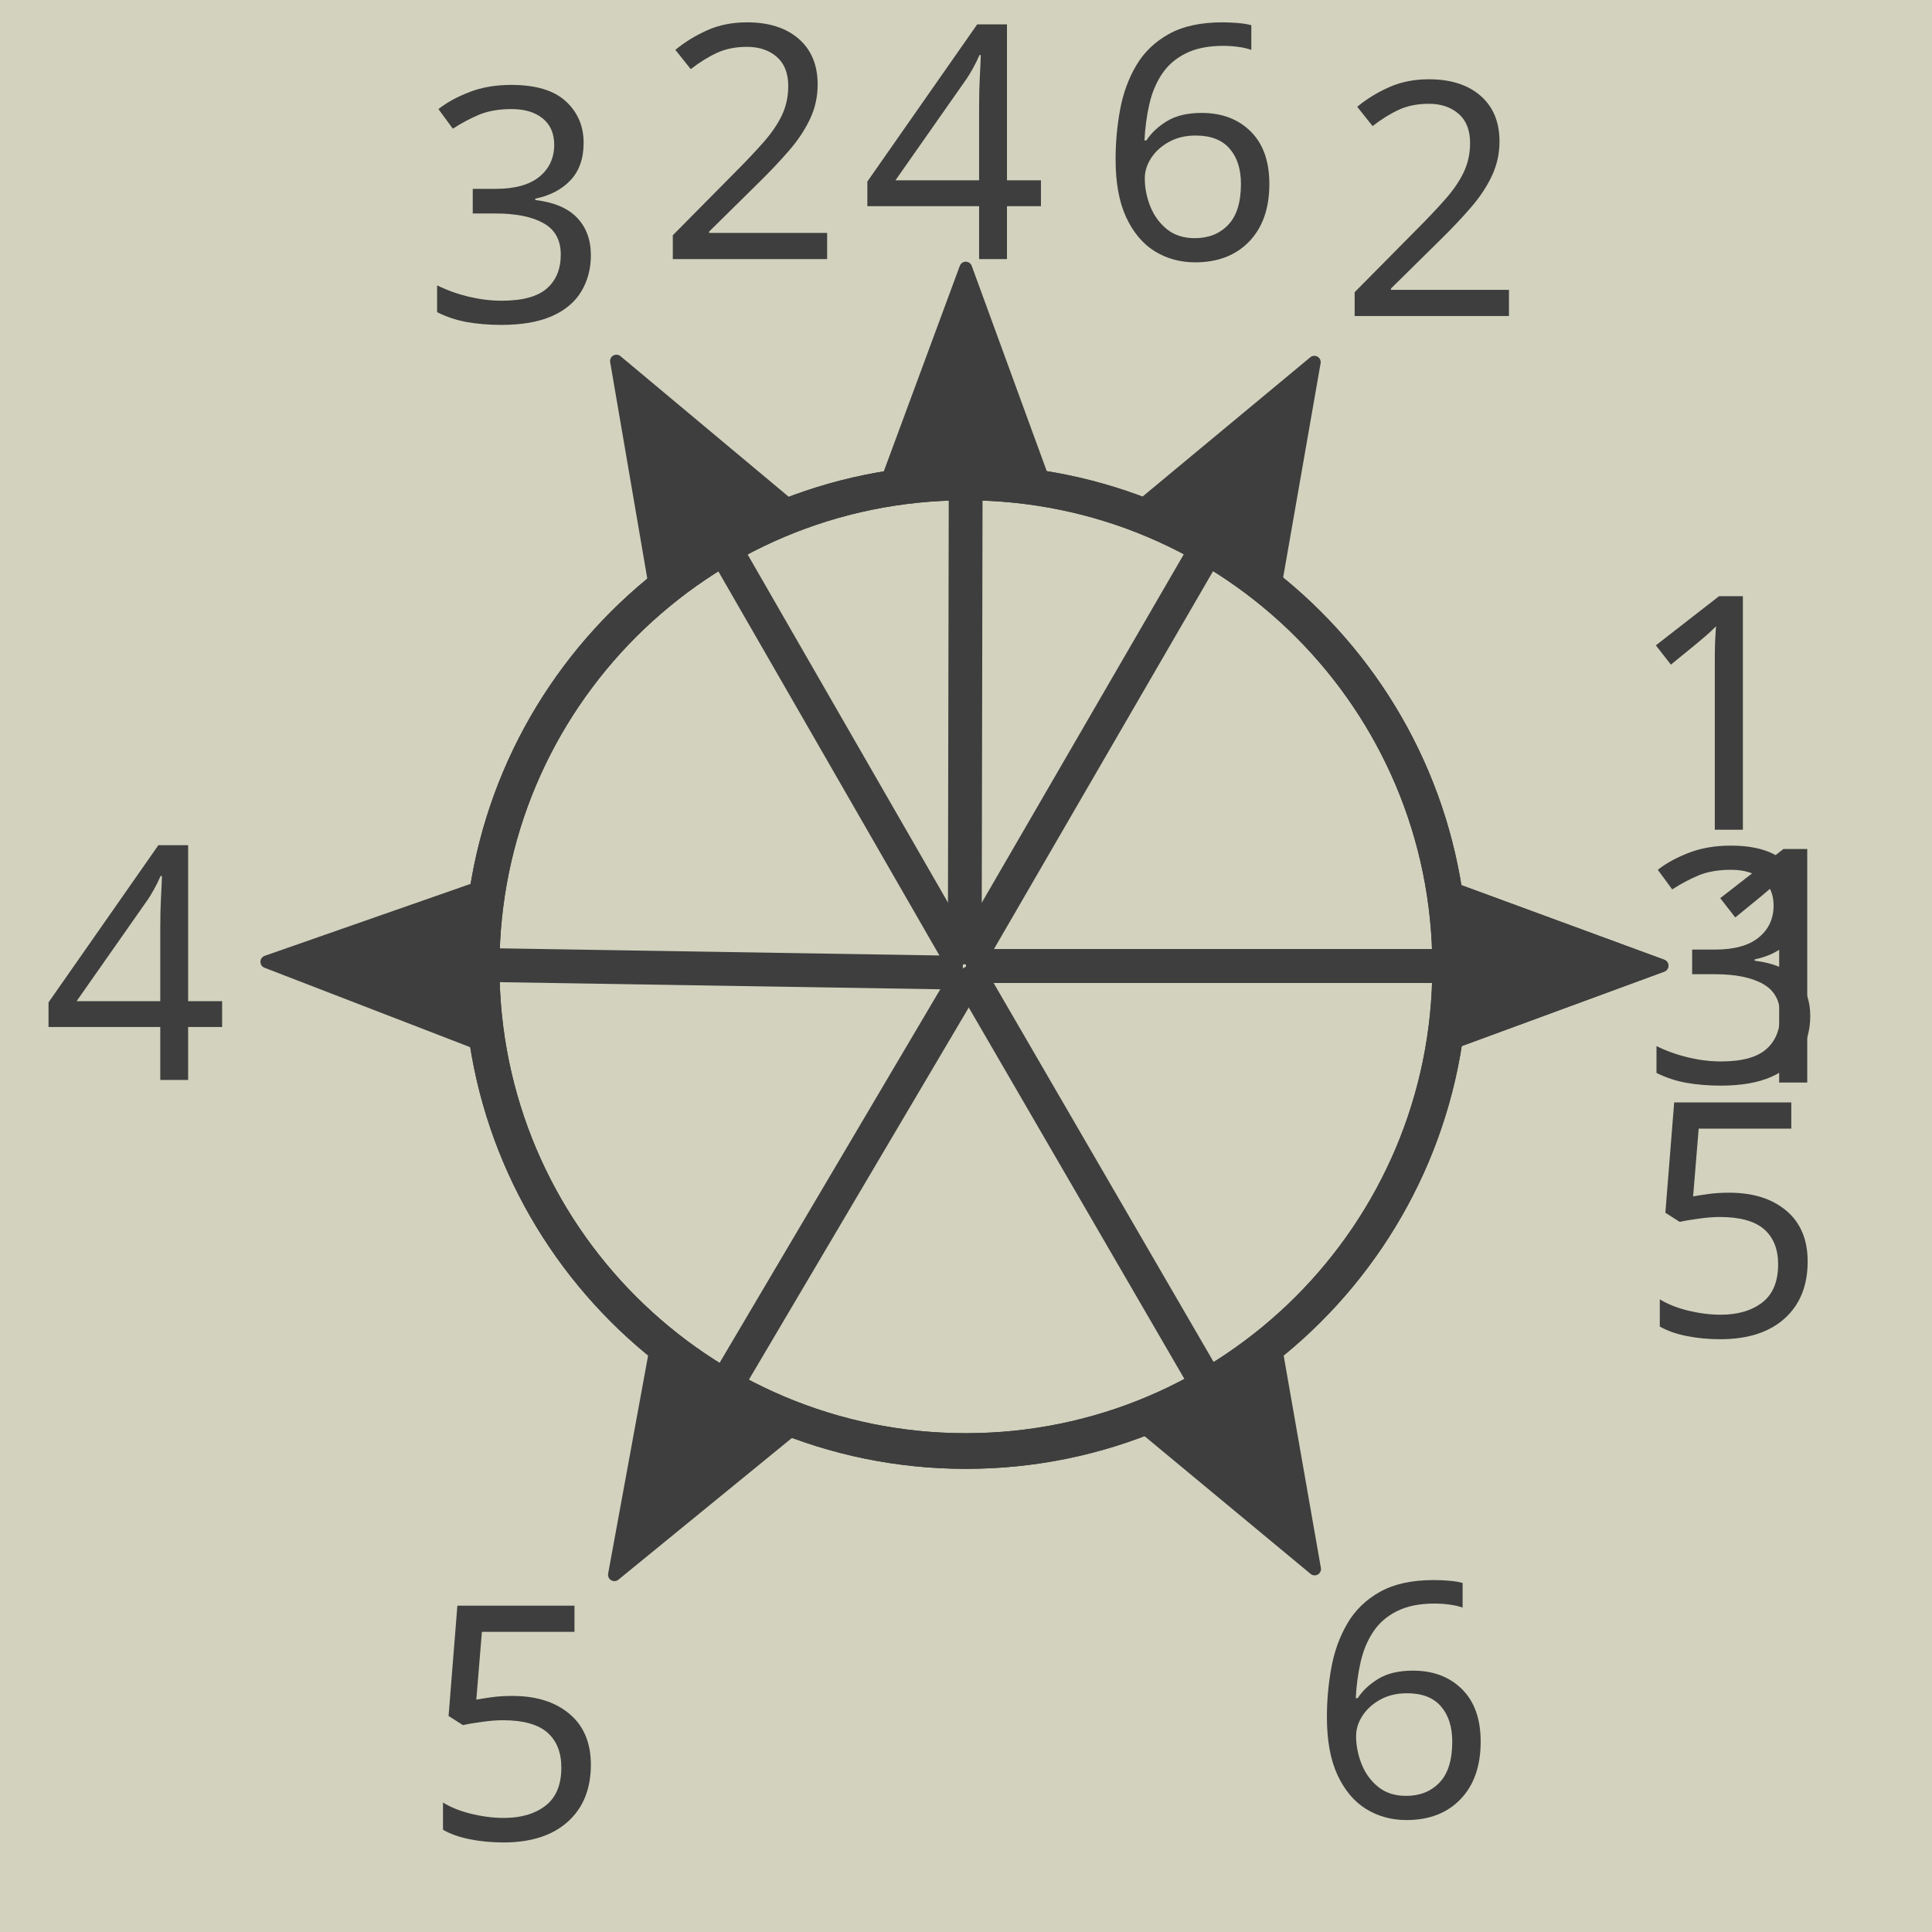
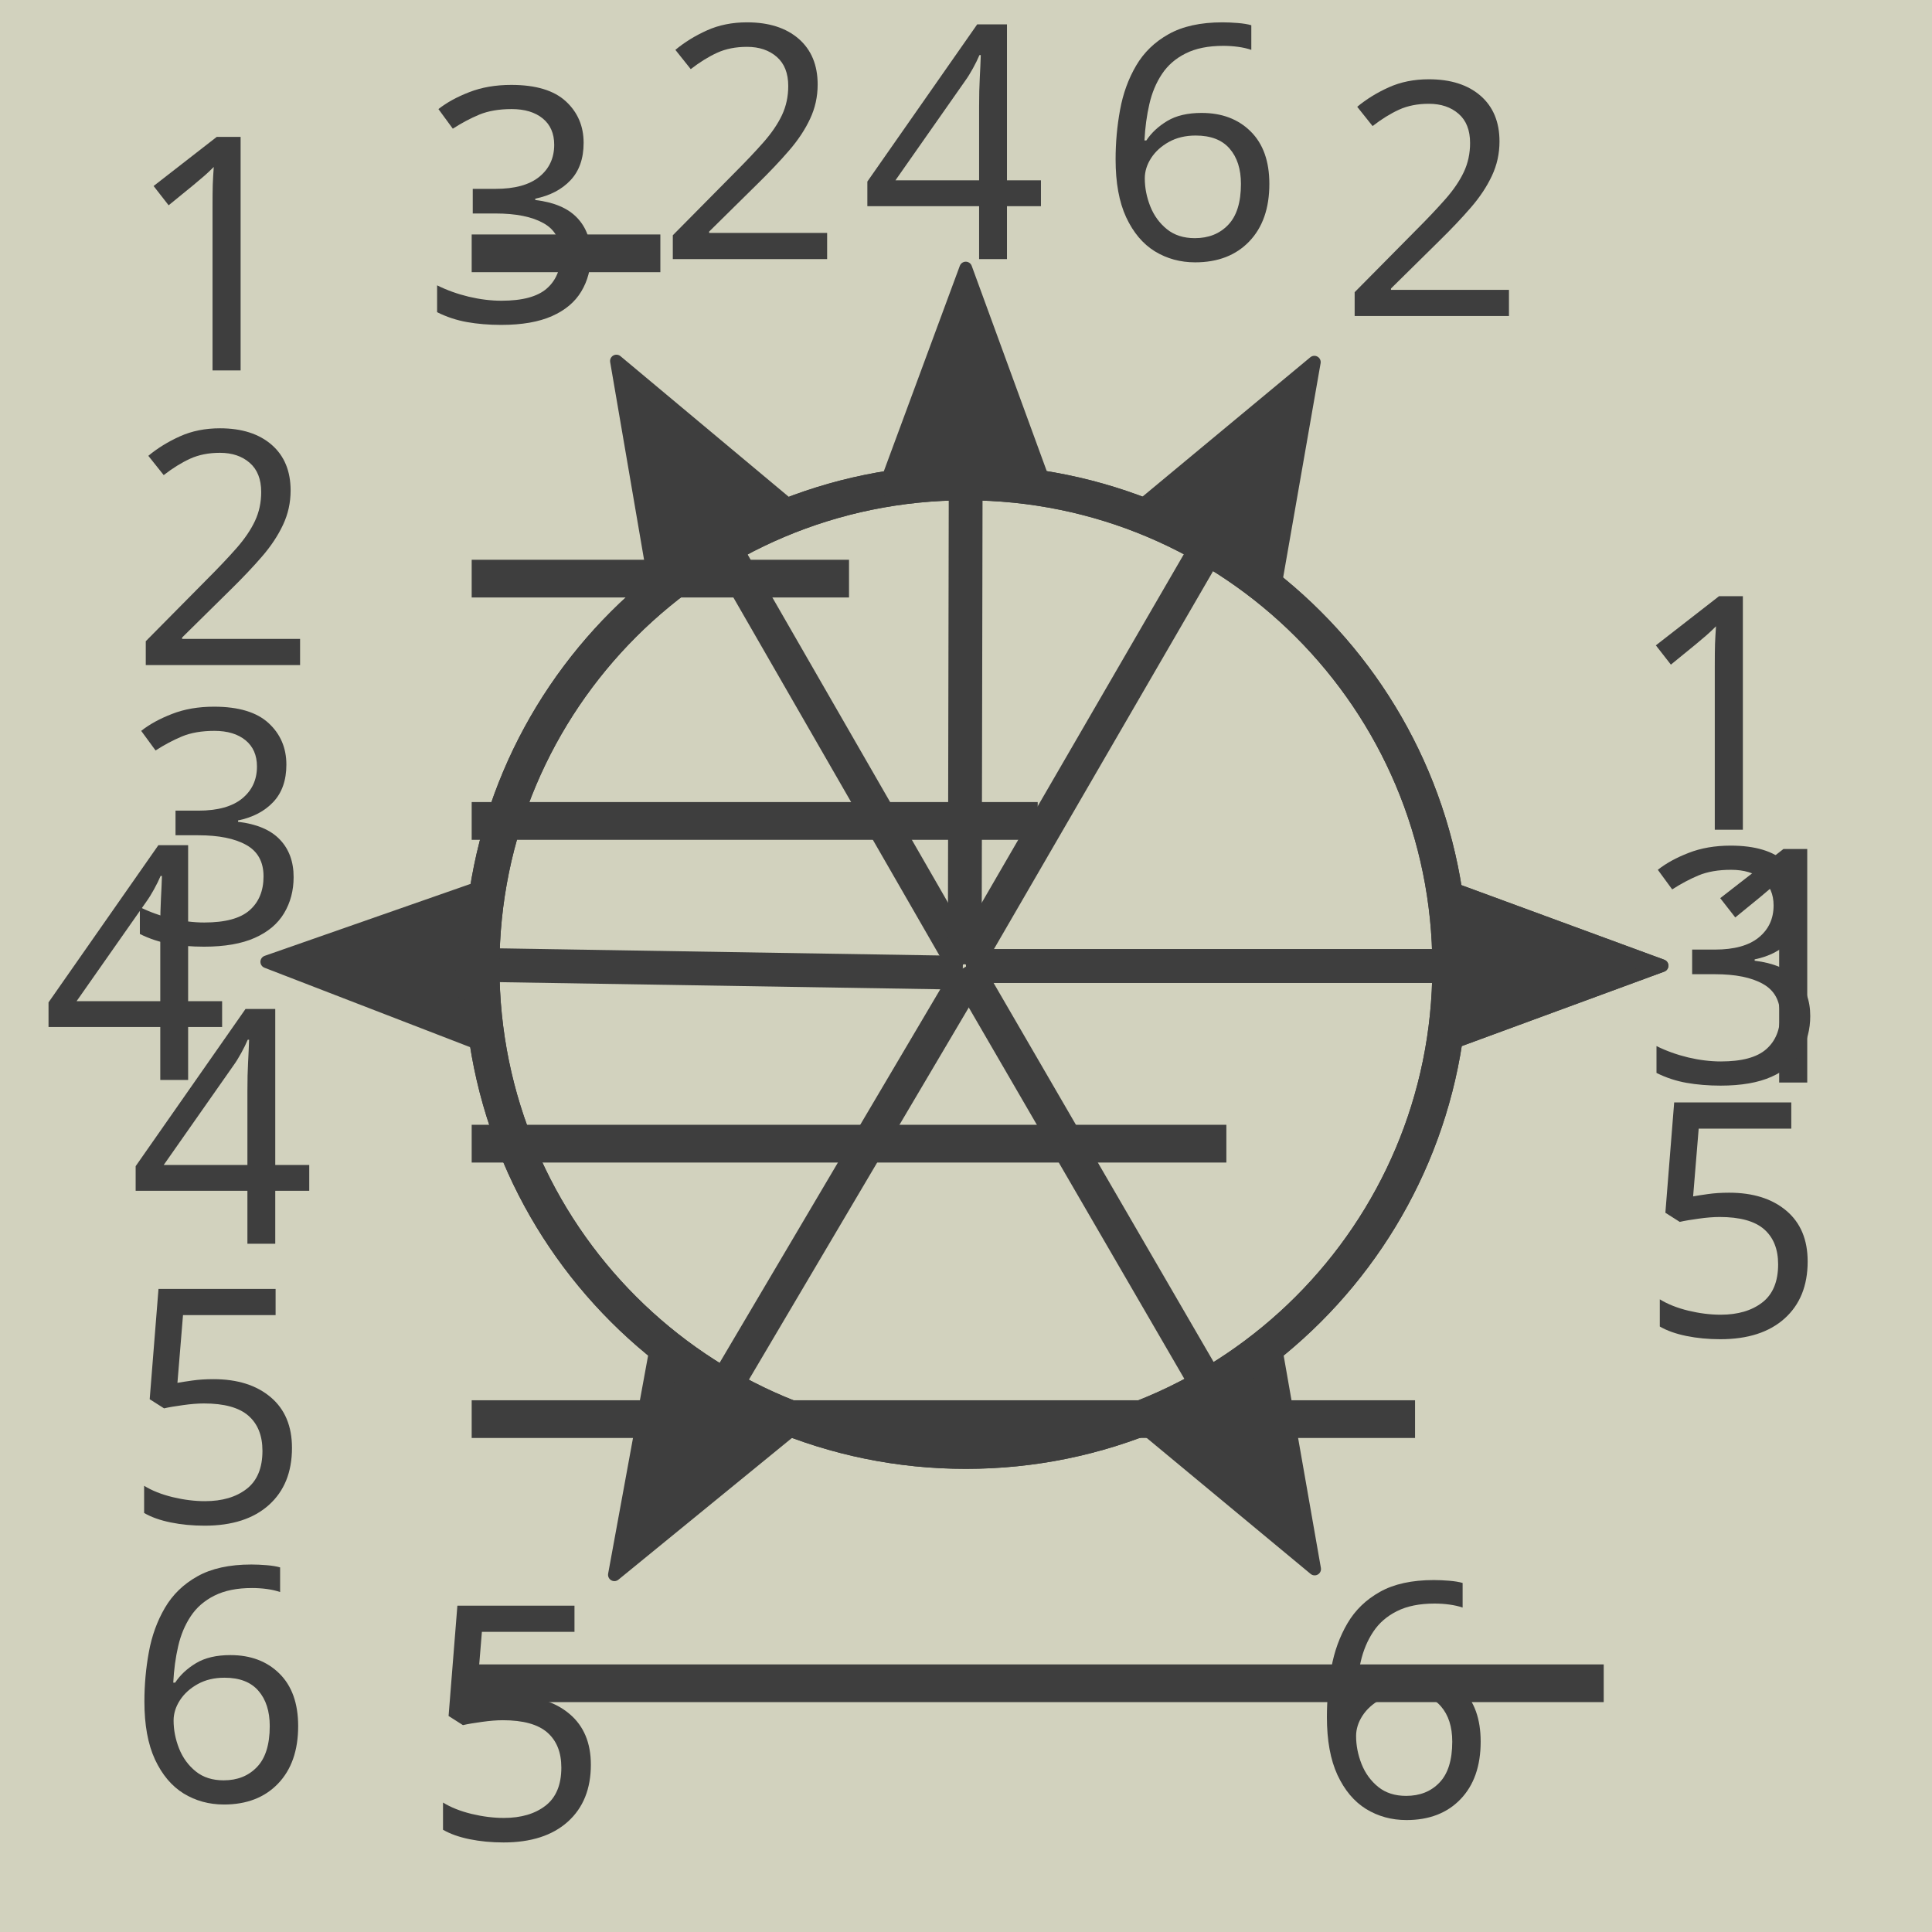
<svg xmlns="http://www.w3.org/2000/svg" width="1024" height="1024" viewBox="0 0 270.933 270.933" version="1.1" id="svg8">
  <defs id="defs2">
    <marker style="overflow:visible;" id="marker1011" refX="0.0" refY="0.0" orient="auto">
      <path transform="scale(0.6) rotate(180) translate(0,0)" d="M 8.719,4.034 L -2.207,0.016 L 8.719,-4.002 C 6.973,-1.63 6.983,1.616 8.719,4.034 z " style="fill-rule:evenodd;stroke-width:0.625;stroke-linejoin:round;stroke:#3e3e3e;stroke-opacity:1;fill:#3e3e3e;fill-opacity:1" id="path1009" />
    </marker>
    <marker style="overflow:visible" id="marker2369" refX="0" refY="0" orient="auto">
      <path transform="scale(-0.6)" d="M 8.719,4.034 -2.207,0.016 8.719,-4.002 c -1.745,2.372 -1.735,5.617 -6e-7,8.035 z" style="fill:#3e3e3e;fill-opacity:1;fill-rule:evenodd;stroke:#3e3e3e;stroke-width:0.625;stroke-linejoin:round;stroke-opacity:1" id="path2367" />
    </marker>
    <marker style="overflow:visible" id="marker2275" refX="0" refY="0" orient="auto">
      <path transform="scale(-0.6)" d="M 8.719,4.034 -2.207,0.016 8.719,-4.002 c -1.745,2.372 -1.735,5.617 -6e-7,8.035 z" style="fill:#3e3e3e;fill-opacity:1;fill-rule:evenodd;stroke:#3e3e3e;stroke-width:0.625;stroke-linejoin:round;stroke-opacity:1" id="path2273" />
    </marker>
    <marker style="overflow:visible" id="marker2187" refX="0" refY="0" orient="auto">
      <path transform="scale(-0.6)" d="M 8.719,4.034 -2.207,0.016 8.719,-4.002 c -1.745,2.372 -1.735,5.617 -6e-7,8.035 z" style="fill:#3e3e3e;fill-opacity:1;fill-rule:evenodd;stroke:#3e3e3e;stroke-width:0.625;stroke-linejoin:round;stroke-opacity:1" id="path2185" />
    </marker>
    <marker style="overflow:visible" id="marker2105" refX="0" refY="0" orient="auto">
      <path transform="scale(-0.6)" d="M 8.719,4.034 -2.207,0.016 8.719,-4.002 c -1.745,2.372 -1.735,5.617 -6e-7,8.035 z" style="fill:#3e3e3e;fill-opacity:1;fill-rule:evenodd;stroke:#3e3e3e;stroke-width:0.625;stroke-linejoin:round;stroke-opacity:1" id="path2103" />
    </marker>
    <marker style="overflow:visible" id="marker2029" refX="0" refY="0" orient="auto">
      <path transform="scale(-0.6)" d="M 8.719,4.034 -2.207,0.016 8.719,-4.002 c -1.745,2.372 -1.735,5.617 -6e-7,8.035 z" style="fill:#3e3e3e;fill-opacity:1;fill-rule:evenodd;stroke:#3e3e3e;stroke-width:0.625;stroke-linejoin:round;stroke-opacity:1" id="path2027" />
    </marker>
    <marker style="overflow:visible;" id="Arrow2Mend" refX="0.0" refY="0.0" orient="auto">
      <path transform="scale(0.6) rotate(180) translate(0,0)" d="M 8.719,4.034 L -2.207,0.016 L 8.719,-4.002 C 6.973,-1.63 6.983,1.616 8.719,4.034 z " style="fill-rule:evenodd;stroke-width:0.625;stroke-linejoin:round;stroke:#3e3e3e;stroke-opacity:1;fill:#3e3e3e;fill-opacity:1" id="path872" />
    </marker>
    <marker style="overflow:visible;" id="Arrow2Lend" refX="0.0" refY="0.0" orient="auto">
      <path transform="scale(1.1) rotate(180) translate(1,0)" d="M 8.719,4.034 L -2.207,0.016 L 8.719,-4.002 C 6.973,-1.63 6.983,1.616 8.719,4.034 z " style="fill-rule:evenodd;stroke-width:0.625;stroke-linejoin:round;stroke:#3e3e3e;stroke-opacity:1;fill:#3e3e3e;fill-opacity:1" id="path866" />
    </marker>
    <marker style="overflow:visible;" id="Arrow1Lend" refX="0.0" refY="0.0" orient="auto">
      <path transform="scale(0.8) rotate(180) translate(12.5,0)" style="fill-rule:evenodd;stroke:#3e3e3e;stroke-width:1pt;stroke-opacity:1;fill:#3e3e3e;fill-opacity:1" d="M 0.0,0.0 L 5.0,-5.0 L -12.5,0.0 L 5.0,5.0 L 0.0,0.0 z " id="path848" />
    </marker>
    <marker style="overflow:visible" id="Arrow1Lstart" refX="0.0" refY="0.0" orient="auto">
      <path transform="scale(0.8) translate(12.5,0)" style="fill-rule:evenodd;stroke:#3e3e3e;stroke-width:1pt;stroke-opacity:1;fill:#3e3e3e;fill-opacity:1" d="M 0.0,0.0 L 5.0,-5.0 L -12.5,0.0 L 5.0,5.0 L 0.0,0.0 z " id="path845" />
    </marker>
    <marker style="overflow:visible" id="Arrow2Mend-8" refX="0" refY="0" orient="auto">
      <path transform="scale(-0.6)" d="M 8.719,4.034 -2.207,0.016 8.719,-4.002 c -1.745,2.372 -1.735,5.617 -6e-7,8.035 z" style="fill:#3e3e3e;fill-opacity:1;fill-rule:evenodd;stroke:#3e3e3e;stroke-width:0.625;stroke-linejoin:round;stroke-opacity:1" id="path872-8" />
    </marker>
    <marker style="overflow:visible" id="Arrow2Mend-1" refX="0" refY="0" orient="auto">
      <path transform="scale(-0.6)" d="M 8.719,4.034 -2.207,0.016 8.719,-4.002 c -1.745,2.372 -1.735,5.617 -6e-7,8.035 z" style="fill:#3e3e3e;fill-opacity:1;fill-rule:evenodd;stroke:#3e3e3e;stroke-width:0.625;stroke-linejoin:round;stroke-opacity:1" id="path872-9" />
    </marker>
    <marker style="overflow:visible" id="Arrow2Mend-11" refX="0" refY="0" orient="auto">
      <path transform="scale(-0.6)" d="M 8.719,4.034 -2.207,0.016 8.719,-4.002 c -1.745,2.372 -1.735,5.617 -6e-7,8.035 z" style="fill:#3e3e3e;fill-opacity:1;fill-rule:evenodd;stroke:#3e3e3e;stroke-width:0.625;stroke-linejoin:round;stroke-opacity:1" id="path872-4" />
    </marker>
    <marker style="overflow:visible" id="Arrow2Mend-5" refX="0" refY="0" orient="auto">
      <path transform="scale(-0.6)" d="M 8.719,4.034 -2.207,0.016 8.719,-4.002 c -1.745,2.372 -1.735,5.617 -6e-7,8.035 z" style="fill:#3e3e3e;fill-opacity:1;fill-rule:evenodd;stroke:#3e3e3e;stroke-width:0.625;stroke-linejoin:round;stroke-opacity:1" id="path872-90" />
    </marker>
    <marker style="overflow:visible" id="Arrow2Mend-4" refX="0" refY="0" orient="auto">
      <path transform="scale(-0.6)" d="M 8.719,4.034 -2.207,0.016 8.719,-4.002 c -1.745,2.372 -1.735,5.617 -6e-7,8.035 z" style="fill:#3e3e3e;fill-opacity:1;fill-rule:evenodd;stroke:#3e3e3e;stroke-width:0.625;stroke-linejoin:round;stroke-opacity:1" id="path872-0" />
    </marker>
  </defs>
  <g id="layer3">
    <rect style="fill:#d2d2be;fill-opacity:1;stroke:none;stroke-width:4.079;stroke-linecap:round;stroke-linejoin:round" id="rect835" width="270.933" height="270.933" x="1.110223e-16" y="-1.110223e-16" />
  </g>
  <g id="layer1" style="display:inline">
    <circle style="fill:none;stroke:#3e3e3e;stroke-width:5;stroke-linecap:round;stroke-linejoin:round;stroke-miterlimit:4;stroke-dasharray:none;stroke-opacity:1" id="path833" cx="135.453" cy="135.572" r="67.912" />
    <path style="fill:none;stroke:#3e3e3e;stroke-width:4.739;stroke-linecap:butt;stroke-linejoin:miter;stroke-miterlimit:4;stroke-dasharray:none;stroke-opacity:1;marker-end:url(#Arrow2Mend-5)" d="m 135.316,135.637 c 15.285,26.331 30.57,52.661 45.854,78.991" id="path841-93" />
    <path style="fill:none;stroke:#3e3e3e;stroke-width:4.739;stroke-linecap:butt;stroke-linejoin:miter;stroke-miterlimit:4;stroke-dasharray:none;stroke-opacity:1;marker-end:url(#Arrow2Mend-11)" d="m 135.767,136.775 c -15.486,26.213 -30.972,52.426 -46.457,78.638" id="path841-9" />
    <path style="fill:none;stroke:#3e3e3e;stroke-width:4.739;stroke-linecap:butt;stroke-linejoin:miter;stroke-miterlimit:4;stroke-dasharray:none;stroke-opacity:1;marker-end:url(#Arrow2Mend-4)" d="m 135.009,136.413 c -30.442,-0.492 -60.883,-0.984 -91.324,-1.476" id="path841-75" />
    <path style="fill:none;stroke:#3e3e3e;stroke-width:4.739;stroke-linecap:butt;stroke-linejoin:miter;stroke-miterlimit:4;stroke-dasharray:none;stroke-opacity:1;marker-end:url(#Arrow2Mend-1)" d="M 135.172,135.205 C 119.985,108.818 104.798,82.431 89.612,56.044" id="path841-3" />
    <path style="fill:none;stroke:#3e3e3e;stroke-width:4.739;stroke-linecap:butt;stroke-linejoin:miter;stroke-miterlimit:4;stroke-dasharray:none;stroke-opacity:1;marker-end:url(#Arrow2Mend-8)" d="M 135.395,135.251 C 150.667,108.913 165.938,82.575 181.21,56.237" id="path841-7" />
    <path style="fill:none;stroke:#3e3e3e;stroke-width:4.739;stroke-linecap:butt;stroke-linejoin:miter;stroke-miterlimit:4;stroke-dasharray:none;stroke-opacity:1;marker-end:url(#marker1011)" d="m 135.467,135.467 c 30.446,0 60.891,0 91.336,0" id="path841" />
    <text xml:space="preserve" style="font-style:normal;font-weight:normal;font-size:10.583px;line-height:1.25;font-family:sans-serif;fill:#3e3e3e;fill-opacity:1;stroke:none;stroke-width:0.265" x="183.564" y="254.778" id="text1255-4-4">
      <tspan id="tspan1253-0-05" x="183.564" y="254.778" style="font-style:normal;font-variant:normal;font-weight:normal;font-stretch:normal;font-size:45.861px;font-family:MuseoModerno;-inkscape-font-specification:MuseoModerno;fill:#3e3e3e;fill-opacity:1;stroke-width:0.265">6</tspan>
    </text>
    <text xml:space="preserve" style="font-style:normal;font-weight:normal;font-size:10.583px;line-height:1.25;font-family:sans-serif;fill:#3e3e3e;fill-opacity:1;stroke:none;stroke-width:0.265" x="59.233" y="257.919" id="text1255-4-68">
      <tspan id="tspan1253-0-5" x="59.233" y="257.919" style="font-style:normal;font-variant:normal;font-weight:normal;font-stretch:normal;font-size:45.861px;font-family:MuseoModerno;-inkscape-font-specification:MuseoModerno;fill:#3e3e3e;fill-opacity:1;stroke-width:0.265">5</tspan>
    </text>
    <text xml:space="preserve" style="font-style:normal;font-weight:normal;font-size:10.583px;line-height:1.25;font-family:sans-serif;fill:#3e3e3e;fill-opacity:1;stroke:none;stroke-width:0.265" x="5.834" y="151.444" id="text1255-4">
      <tspan id="tspan1253-0" x="5.834" y="151.444" style="font-style:normal;font-variant:normal;font-weight:normal;font-stretch:normal;font-size:45.861px;font-family:MuseoModerno;-inkscape-font-specification:MuseoModerno;fill:#3e3e3e;fill-opacity:1;stroke-width:0.265">4</tspan>
    </text>
    <text xml:space="preserve" style="font-style:normal;font-weight:normal;font-size:10.583px;line-height:1.25;font-family:sans-serif;fill:#3e3e3e;fill-opacity:1;stroke:none;stroke-width:0.265" x="59.233" y="45.107" id="text1255-4-3">
      <tspan id="tspan1253-0-7" x="59.233" y="45.107" style="font-style:normal;font-variant:normal;font-weight:normal;font-stretch:normal;font-size:45.861px;font-family:MuseoModerno;-inkscape-font-specification:MuseoModerno;fill:#3e3e3e;fill-opacity:1;stroke-width:0.265">3</tspan>
    </text>
    <text xml:space="preserve" style="font-style:normal;font-weight:normal;font-size:10.583px;line-height:1.25;font-family:sans-serif;fill:#3e3e3e;fill-opacity:1;stroke:none;stroke-width:0.265" x="187.764" y="44.322" id="text1255-4-6">
      <tspan id="tspan1253-0-0" x="187.764" y="44.322" style="font-style:normal;font-variant:normal;font-weight:normal;font-stretch:normal;font-size:45.861px;font-family:MuseoModerno;-inkscape-font-specification:MuseoModerno;fill:#3e3e3e;fill-opacity:1;stroke-width:0.265">2</tspan>
    </text>
    <text xml:space="preserve" style="font-style:normal;font-weight:normal;font-size:10.583px;line-height:1.25;font-family:sans-serif;fill:#3e3e3e;fill-opacity:1;stroke:none;stroke-width:0.265" x="237.156" y="151.816" id="text1255">
      <tspan id="tspan1253" x="237.156" y="151.816" style="font-style:normal;font-variant:normal;font-weight:normal;font-stretch:normal;font-size:45.861px;font-family:MuseoModerno;-inkscape-font-specification:MuseoModerno;fill:#3e3e3e;fill-opacity:1;stroke-width:0.265">1</tspan>
    </text>
  </g>
  <g id="g2013" style="display:inline">
    <circle style="fill:none;stroke:#3e3e3e;stroke-width:5;stroke-linecap:round;stroke-linejoin:round;stroke-miterlimit:4;stroke-dasharray:none;stroke-opacity:1" id="circle1975" cx="135.453" cy="135.572" r="67.912" />
    <path style="fill:none;stroke:#3e3e3e;stroke-width:4.739;stroke-linecap:butt;stroke-linejoin:miter;stroke-miterlimit:4;stroke-dasharray:none;stroke-opacity:1;marker-end:url(#marker2029)" d="m 135.29,135.198 c 0.059,-30.445 0.118,-60.891 0.177,-91.336" id="path1985" />
    <path style="fill:none;stroke:#3e3e3e;stroke-width:4.739;stroke-linecap:butt;stroke-linejoin:miter;stroke-miterlimit:4;stroke-dasharray:none;stroke-opacity:1;marker-end:url(#Arrow2Mend)" d="m 135.467,135.467 c 30.446,0 60.891,0 91.336,0" id="path1987" />
    <text xml:space="preserve" style="font-style:normal;font-weight:normal;font-size:10.583px;line-height:1.25;font-family:sans-serif;fill:#3e3e3e;fill-opacity:1;stroke:none;stroke-width:0.265" x="153.931" y="36.336" id="text1991">
      <tspan id="tspan1989" x="153.931" y="36.336" style="font-style:normal;font-variant:normal;font-weight:normal;font-stretch:normal;font-size:45.861px;font-family:MuseoModerno;-inkscape-font-specification:MuseoModerno;fill:#3e3e3e;fill-opacity:1;stroke-width:0.265">6</tspan>
    </text>
    <text xml:space="preserve" style="font-style:normal;font-weight:normal;font-size:10.583px;line-height:1.25;font-family:sans-serif;text-align:center;text-anchor:middle;fill:#3e3e3e;fill-opacity:1;stroke:none;stroke-width:0.265" x="249.869" y="187.349" id="text1995">
      <tspan id="tspan1993" x="249.869" y="187.349" style="font-style:normal;font-variant:normal;font-weight:normal;font-stretch:normal;font-size:45.861px;font-family:MuseoModerno;-inkscape-font-specification:MuseoModerno;text-align:center;text-anchor:middle;fill:#3e3e3e;fill-opacity:1;stroke-width:0.265">5</tspan>
    </text>
    <text xml:space="preserve" style="font-style:normal;font-weight:normal;font-size:10.583px;line-height:1.25;font-family:sans-serif;fill:#3e3e3e;fill-opacity:1;stroke:none;stroke-width:0.265" x="120.663" y="36.336" id="text1999">
      <tspan id="tspan1997" x="120.663" y="36.336" style="font-style:normal;font-variant:normal;font-weight:normal;font-stretch:normal;font-size:45.861px;font-family:MuseoModerno;-inkscape-font-specification:MuseoModerno;fill:#3e3e3e;fill-opacity:1;stroke-width:0.265">4</tspan>
    </text>
    <text xml:space="preserve" style="font-style:normal;font-weight:normal;font-size:10.583px;line-height:1.25;font-family:sans-serif;text-align:center;text-anchor:middle;fill:#3e3e3e;fill-opacity:1;stroke:none;stroke-width:0.265" x="250.232" y="151.789" id="text2003">
      <tspan id="tspan2001" x="250.232" y="151.789" style="font-style:normal;font-variant:normal;font-weight:normal;font-stretch:normal;font-size:45.861px;font-family:MuseoModerno;-inkscape-font-specification:MuseoModerno;text-align:center;text-anchor:middle;fill:#3e3e3e;fill-opacity:1;stroke-width:0.265">3</tspan>
    </text>
    <text xml:space="preserve" style="font-style:normal;font-weight:normal;font-size:10.583px;line-height:1.25;font-family:sans-serif;fill:#3e3e3e;fill-opacity:1;stroke:none;stroke-width:0.265" x="92.15" y="36.336" id="text2007">
      <tspan id="tspan2005" x="92.15" y="36.336" style="font-style:normal;font-variant:normal;font-weight:normal;font-stretch:normal;font-size:45.861px;font-family:MuseoModerno;-inkscape-font-specification:MuseoModerno;fill:#3e3e3e;fill-opacity:1;stroke-width:0.265">2</tspan>
    </text>
    <text xml:space="preserve" style="font-style:normal;font-weight:normal;font-size:10.583px;line-height:1.25;font-family:sans-serif;text-align:center;text-anchor:middle;fill:#3e3e3e;fill-opacity:1;stroke:none;stroke-width:0.265" x="248.125" y="116.362" id="text2011">
      <tspan id="tspan2009" x="248.125" y="116.362" style="font-style:normal;font-variant:normal;font-weight:normal;font-stretch:normal;font-size:45.861px;font-family:MuseoModerno;-inkscape-font-specification:MuseoModerno;text-align:center;text-anchor:middle;fill:#3e3e3e;fill-opacity:1;stroke-width:0.265">1</tspan>
    </text>
  </g>
+   <g id="layer2">
+     <text xml:space="preserve" style="font-style:normal;font-weight:normal;font-size:10.583px;line-height:1.25;font-family:sans-serif;display:inline;fill:#3e3e3e;fill-opacity:1;stroke:none;stroke-width:0.265" x="17.734" y="252.599" id="text1255-4-4-1">
+       <tspan id="tspan1253-0-05-3" x="17.734" y="252.599" style="font-style:normal;font-variant:normal;font-weight:normal;font-stretch:normal;font-size:45.861px;font-family:MuseoModerno;-inkscape-font-specification:MuseoModerno;fill:#3e3e3e;fill-opacity:1;stroke-width:0.265">6</tspan>
+     </text>
+     <text xml:space="preserve" style="font-style:normal;font-weight:normal;font-size:10.583px;line-height:1.25;font-family:sans-serif;display:inline;fill:#3e3e3e;fill-opacity:1;stroke:none;stroke-width:0.265" x="17.321" y="213.503" id="text1255-4-68-7">
+       <tspan id="tspan1253-0-5-8" x="17.321" y="213.503" style="font-style:normal;font-variant:normal;font-weight:normal;font-stretch:normal;font-size:45.861px;font-family:MuseoModerno;-inkscape-font-specification:MuseoModerno;fill:#3e3e3e;fill-opacity:1;stroke-width:0.265">5</tspan>
+     </text>
+     <text xml:space="preserve" style="font-style:normal;font-weight:normal;font-size:10.583px;line-height:1.25;font-family:sans-serif;display:inline;fill:#3e3e3e;fill-opacity:1;stroke:none;stroke-width:0.265" x="18.055" y="174.411" id="text1255-4-8">
+       <tspan id="tspan1253-0-3" x="18.055" y="174.411" style="font-style:normal;font-variant:normal;font-weight:normal;font-stretch:normal;font-size:45.861px;font-family:MuseoModerno;-inkscape-font-specification:MuseoModerno;fill:#3e3e3e;fill-opacity:1;stroke-width:0.265">4</tspan>
+     </text>
+     <text xml:space="preserve" style="font-style:normal;font-weight:normal;font-size:10.583px;line-height:1.25;font-family:sans-serif;display:inline;fill:#3e3e3e;fill-opacity:1;stroke:none;stroke-width:0.265" x="17.551" y="132.305" id="text1255-4-3-8">
+       <tspan id="tspan1253-0-7-1" x="17.551" y="132.305" style="font-style:normal;font-variant:normal;font-weight:normal;font-stretch:normal;font-size:45.861px;font-family:MuseoModerno;-inkscape-font-specification:MuseoModerno;fill:#3e3e3e;fill-opacity:1;stroke-width:0.265">3</tspan>
+     </text>
+     <text xml:space="preserve" style="font-style:normal;font-weight:normal;font-size:10.583px;line-height:1.25;font-family:sans-serif;display:inline;fill:#3e3e3e;fill-opacity:1;stroke:none;stroke-width:0.265" x="18.239" y="93.262" id="text1255-4-6-5">
+       <tspan id="tspan1253-0-0-3" x="18.239" y="93.262" style="font-style:normal;font-variant:normal;font-weight:normal;font-stretch:normal;font-size:45.861px;font-family:MuseoModerno;-inkscape-font-specification:MuseoModerno;fill:#3e3e3e;fill-opacity:1;stroke-width:0.265">2</tspan>
+     </text>
+     <text xml:space="preserve" style="font-style:normal;font-weight:normal;font-size:10.583px;line-height:1.25;font-family:sans-serif;display:inline;fill:#3e3e3e;fill-opacity:1;stroke:none;stroke-width:0.265" x="17.459" y="51.946" id="text1255-5">
+       <tspan id="tspan1253-4" x="17.459" y="51.946" style="font-style:normal;font-variant:normal;font-weight:normal;font-stretch:normal;font-size:45.861px;font-family:MuseoModerno;-inkscape-font-specification:MuseoModerno;fill:#3e3e3e;fill-opacity:1;stroke-width:0.265">1</tspan>
+     </text>
+     <path style="display:inline;fill:none;stroke:#3e3e3e;stroke-width:5.292;stroke-linecap:butt;stroke-linejoin:miter;stroke-miterlimit:4;stroke-dasharray:none;stroke-opacity:1" d="m 66.146,35.524 c 8.82,0 17.639,0 26.458,0" id="path1987-3" />
+     <path style="display:inline;fill:none;stroke:#3e3e3e;stroke-width:5.292;stroke-linecap:butt;stroke-linejoin:miter;stroke-miterlimit:4;stroke-dasharray:none;stroke-opacity:1" d="m 66.146,81.142 c 17.639,0 35.278,0 52.917,0" id="path1987-3-3" />
+     <path style="display:inline;fill:none;stroke:#3e3e3e;stroke-width:5.292;stroke-linecap:butt;stroke-linejoin:miter;stroke-miterlimit:4;stroke-dasharray:none;stroke-opacity:1" d="m 66.146,115.124 c 26.459,0 52.917,0 79.375,0" id="path1987-3-9" />
+     <path style="display:inline;fill:none;stroke:#3e3e3e;stroke-width:5.292;stroke-linecap:butt;stroke-linejoin:miter;stroke-miterlimit:4;stroke-dasharray:none;stroke-opacity:1" d="m 66.146,160.381 c 35.278,0 70.556,0 105.833,0" id="path1987-3-34" />
+     <path style="display:inline;fill:none;stroke:#3e3e3e;stroke-width:5.292;stroke-linecap:butt;stroke-linejoin:miter;stroke-miterlimit:4;stroke-dasharray:none;stroke-opacity:1" d="m 66.146,199.008 c 44.098,0 88.195,0 132.292,0" id="path1987-3-4" />
+     <path style="display:inline;fill:none;stroke:#3e3e3e;stroke-width:5.292;stroke-linecap:butt;stroke-linejoin:miter;stroke-miterlimit:4;stroke-dasharray:none;stroke-opacity:1" d="m 66.146,236.05 c 52.917,0 105.834,0 158.75,0" id="path1987-3-41" />
+   </g>
</svg>
